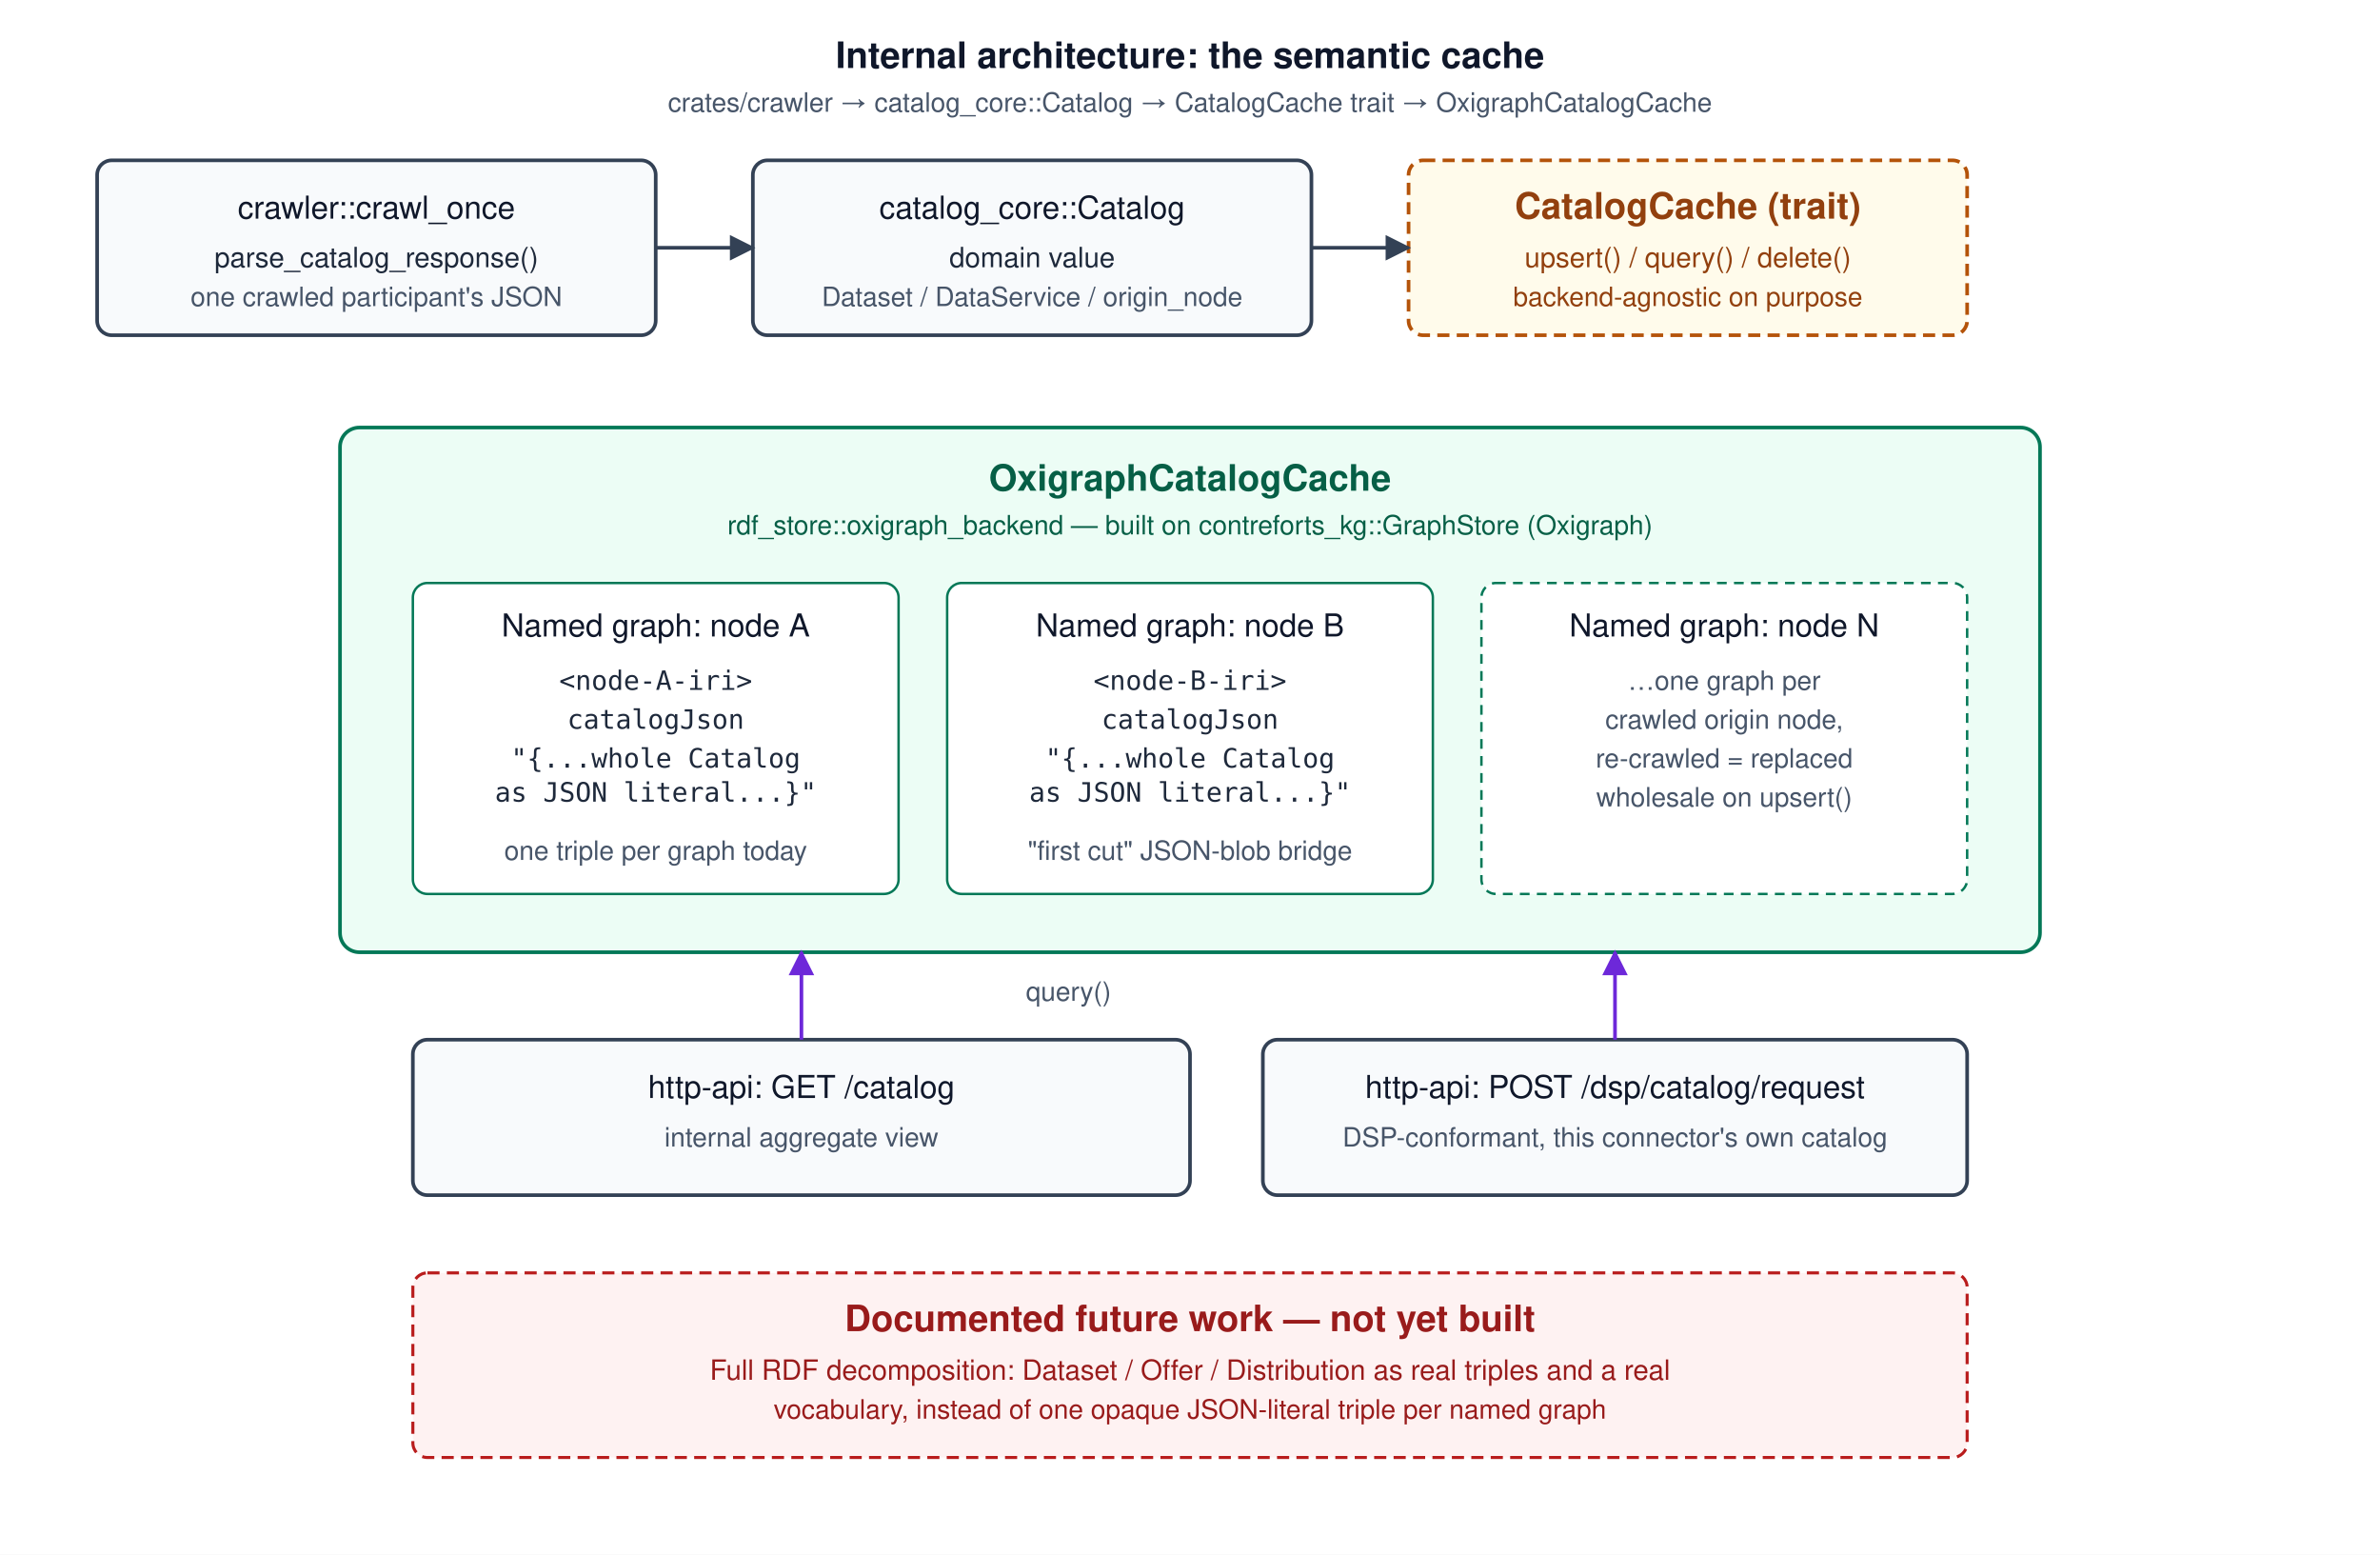
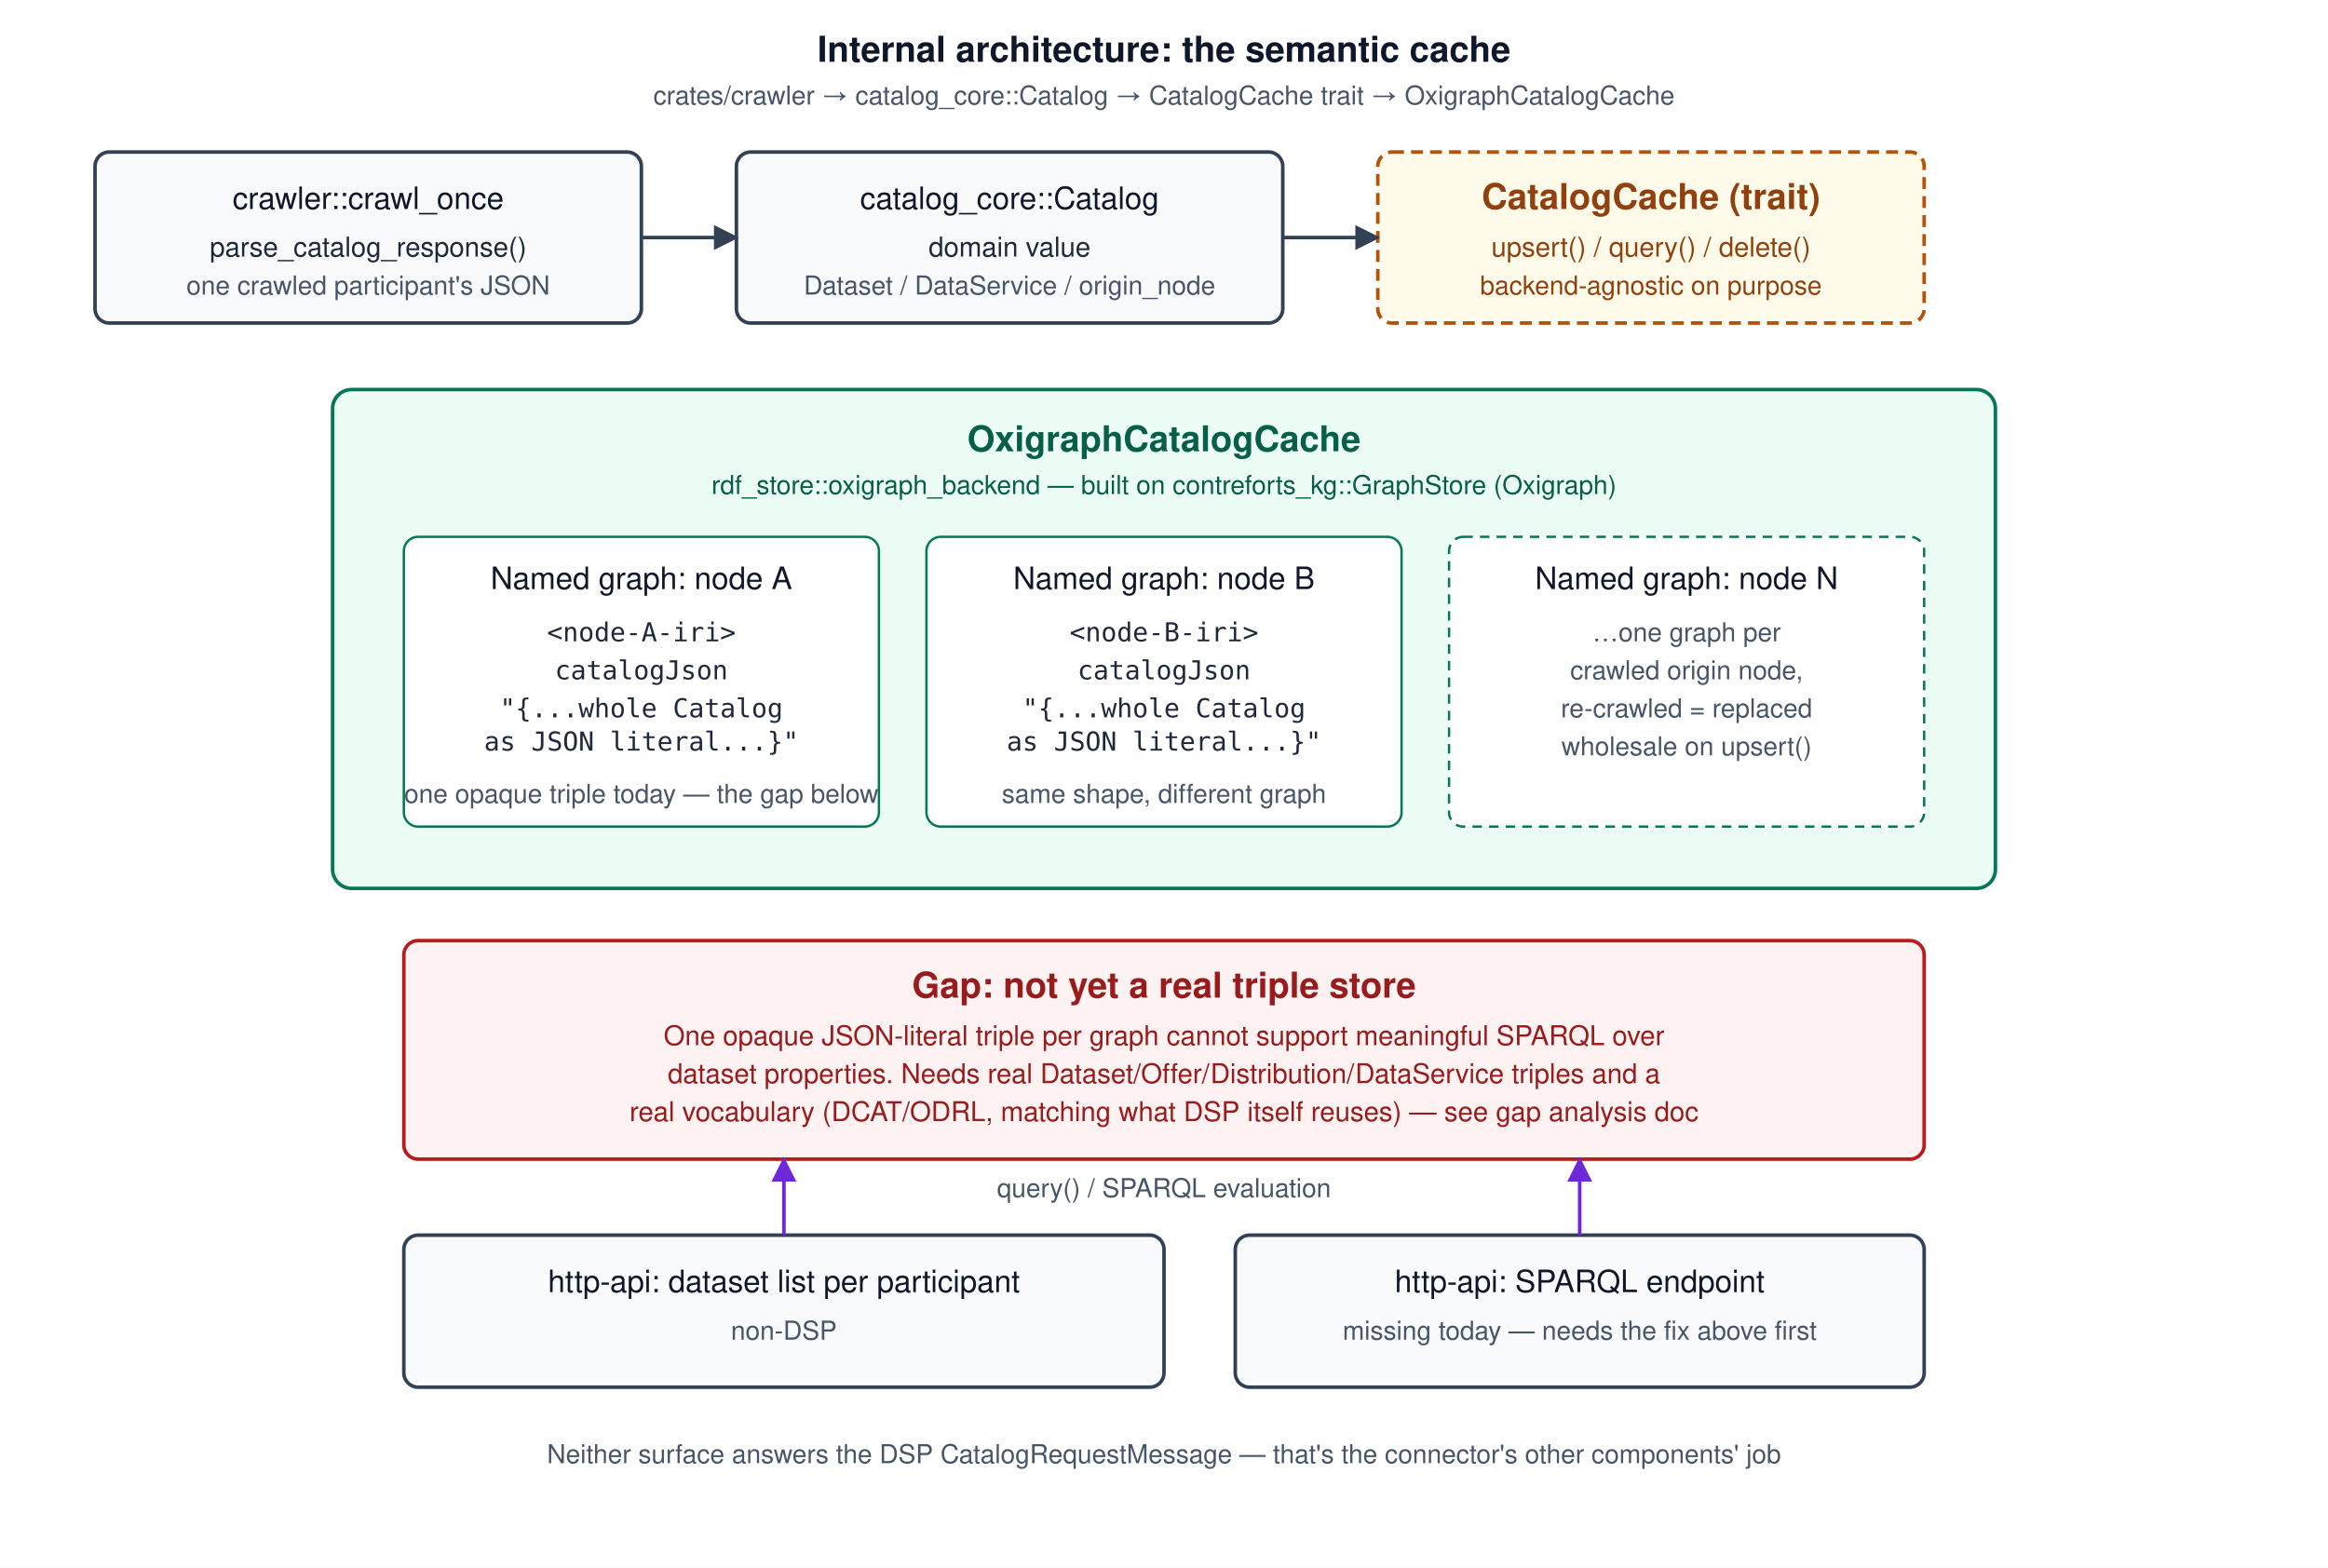
- <svg xmlns="http://www.w3.org/2000/svg" viewBox="0 0 980 640" role="img" aria-label="Internal architecture of the semantic cache. crates/crawler parses a crawled DSP response into a catalog_core::Catalog domain value and upserts it through the CatalogCache trait. The Oxigraph-backed implementation stores each origin node as its own named graph, currently as a single triple carrying the whole catalog serialized as a JSON literal, via contreforts-kg's GraphStore. Both http-api routes read back through the same trait, so the backend is an implementation detail neither route depends on. Full RDF decomposition of Dataset, Offer, and Distribution into real triples is documented future work, noted separately below.">
+ <svg xmlns="http://www.w3.org/2000/svg" viewBox="0 0 980 660" role="img" aria-label="Internal architecture of the semantic cache. crates/crawler parses a crawled DSP response into a catalog_core::Catalog domain value and upserts it through the CatalogCache trait. The Oxigraph-backed implementation stores each origin node as its own named graph. Today that graph holds a single opaque JSON-literal triple, which is a real gap: it cannot support meaningful SPARQL queries over dataset properties. Real RDF decomposition of Dataset, Offer, and Distribution into actual triples is required, not optional, for this product's two serving surfaces: a per-participant dataset list and a SPARQL query endpoint. Neither surface answers the Dataspace Protocol's own CatalogRequestMessage.">
  <style>
    .bg { fill: #ffffff; }
    .box { fill: #f8fafc; stroke: #334155; stroke-width: 1.5; }
    .trait { fill: #fffbeb; stroke: #b45309; stroke-width: 1.5; stroke-dasharray: 5 3; }
    .cache { fill: #ecfdf5; stroke: #047857; stroke-width: 1.5; }
    .graph { fill: #ffffff; stroke: #047857; stroke-width: 1; }
-     .future { fill: #fef2f2; stroke: #b91c1c; stroke-width: 1.25; stroke-dasharray: 5 3; }
+     .gap { fill: #fef2f2; stroke: #b91c1c; stroke-width: 1.5; }
    .label { fill: #0f172a; font-family: -apple-system, Segoe UI, Helvetica, Arial, sans-serif; font-size: 13px; }
    .sublabel { fill: #1e293b; font-family: -apple-system, Segoe UI, Helvetica, Arial, sans-serif; font-size: 11.5px; }
    .mono { fill: #1e293b; font-family: ui-monospace, SFMono-Regular, Menlo, monospace; font-size: 11px; }
    .caption { fill: #475569; font-family: -apple-system, Segoe UI, Helvetica, Arial, sans-serif; font-size: 11px; }
    .title { fill: #0f172a; font-family: -apple-system, Segoe UI, Helvetica, Arial, sans-serif; font-size: 15px; font-weight: 600; }
    .traittext { fill: #92400e; }
    .cachetext { fill: #065f46; }
-     .futuretext { fill: #991b1b; }
+     .gaptext { fill: #991b1b; }
    .flow { stroke: #334155; stroke-width: 1.5; fill: none; }
    .read { stroke: #6d28d9; stroke-width: 1.5; fill: none; }
    @media (prefers-color-scheme: dark) {
      .bg { fill: #0b1220; }
      .box { fill: #111827; stroke: #94a3b8; }
      .trait { fill: #2a1e05; stroke: #fbbf24; }
      .cache { fill: #052e21; stroke: #34d399; }
      .graph { fill: #0b1220; stroke: #34d399; }
-       .future { fill: #2a0e0e; stroke: #f87171; }
+       .gap { fill: #2a0e0e; stroke: #f87171; }
      .label { fill: #e2e8f0; }
      .sublabel { fill: #e2e8f0; }
      .mono { fill: #cbd5e1; }
      .caption { fill: #94a3b8; }
      .title { fill: #f1f5f9; }
      .traittext { fill: #fde68a; }
      .cachetext { fill: #6ee7b7; }
-       .futuretext { fill: #fca5a5; }
+       .gaptext { fill: #fca5a5; }
      .flow { stroke: #94a3b8; }
      .read { stroke: #a78bfa; }
    }
  </style>
  <defs>
    <marker id="arrow-flow" viewBox="0 0 10 10" refX="9" refY="5" markerWidth="7" markerHeight="7" orient="auto-start-reverse">
      <path d="M0,0 L10,5 L0,10 z" fill="#334155" />
    </marker>
    <marker id="arrow-read" viewBox="0 0 10 10" refX="9" refY="5" markerWidth="7" markerHeight="7" orient="auto-start-reverse">
      <path d="M0,0 L10,5 L0,10 z" fill="#6d28d9" />
    </marker>
  </defs>
-   <rect class="bg" x="0" y="0" width="980" height="640" />
-   <text class="title" x="490" y="28" text-anchor="middle">Internal architecture: the semantic cache</text>
-   <text class="caption" x="490" y="46" text-anchor="middle">crates/crawler → catalog_core::Catalog → CatalogCache trait → OxigraphCatalogCache</text>
-   <rect class="box" x="40" y="66" width="230" height="72" rx="6" />
-   <text class="label" x="155" y="90" text-anchor="middle">crawler::crawl_once</text>
-   <text class="sublabel" x="155" y="110" text-anchor="middle">parse_catalog_response()</text>
-   <text class="caption" x="155" y="126" text-anchor="middle">one crawled participant's JSON</text>
-   <rect class="box" x="310" y="66" width="230" height="72" rx="6" />
-   <text class="label" x="425" y="90" text-anchor="middle">catalog_core::Catalog</text>
-   <text class="sublabel" x="425" y="110" text-anchor="middle">domain value</text>
-   <text class="caption" x="425" y="126" text-anchor="middle">Dataset / DataService / origin_node</text>
-   <rect class="trait" x="580" y="66" width="230" height="72" rx="6" />
-   <text class="traittext title" x="695" y="90" text-anchor="middle">CatalogCache (trait)</text>
-   <text class="traittext sublabel" x="695" y="110" text-anchor="middle">upsert() / query() / delete()</text>
-   <text class="traittext caption" x="695" y="126" text-anchor="middle">backend-agnostic on purpose</text>
-   <path class="flow" marker-end="url(#arrow-flow)" d="M 270,102 L 310,102" />
-   <path class="flow" marker-end="url(#arrow-flow)" d="M 540,102 L 580,102" />
-   <rect class="cache" x="140" y="176" width="700" height="216" rx="8" />
-   <text class="cachetext title" x="490" y="202" text-anchor="middle">OxigraphCatalogCache</text>
-   <text class="cachetext caption" x="490" y="220" text-anchor="middle">rdf_store::oxigraph_backend — built on contreforts_kg::GraphStore (Oxigraph)</text>
-   <rect class="graph" x="170" y="240" width="200" height="128" rx="6" />
-   <text class="label" x="270" y="262" text-anchor="middle">Named graph: node A</text>
-   <text class="mono" x="270" y="284" text-anchor="middle">&lt;node-A-iri&gt;</text>
-   <text class="mono" x="270" y="300" text-anchor="middle">catalogJson</text>
-   <text class="mono" x="270" y="316" text-anchor="middle">"{...whole Catalog</text>
-   <text class="mono" x="270" y="330" text-anchor="middle">as JSON literal...}"</text>
-   <text class="caption" x="270" y="354" text-anchor="middle">one triple per graph today</text>
-   <rect class="graph" x="390" y="240" width="200" height="128" rx="6" />
-   <text class="label" x="490" y="262" text-anchor="middle">Named graph: node B</text>
-   <text class="mono" x="490" y="284" text-anchor="middle">&lt;node-B-iri&gt;</text>
-   <text class="mono" x="490" y="300" text-anchor="middle">catalogJson</text>
-   <text class="mono" x="490" y="316" text-anchor="middle">"{...whole Catalog</text>
-   <text class="mono" x="490" y="330" text-anchor="middle">as JSON literal...}"</text>
-   <text class="caption" x="490" y="354" text-anchor="middle">"first cut" JSON-blob bridge</text>
-   <rect class="graph" x="610" y="240" width="200" height="128" rx="6" stroke-dasharray="4 3" />
-   <text class="label" x="710" y="262" text-anchor="middle">Named graph: node N</text>
-   <text class="caption" x="710" y="284" text-anchor="middle">…one graph per</text>
-   <text class="caption" x="710" y="300" text-anchor="middle">crawled origin node,</text>
-   <text class="caption" x="710" y="316" text-anchor="middle">re-crawled = replaced</text>
-   <text class="caption" x="710" y="332" text-anchor="middle">wholesale on upsert()</text>
-   <rect class="box" x="170" y="428" width="320" height="64" rx="6" />
-   <text class="label" x="330" y="452" text-anchor="middle">http-api: GET /catalog</text>
-   <text class="caption" x="330" y="472" text-anchor="middle">internal aggregate view</text>
-   <rect class="box" x="520" y="428" width="290" height="64" rx="6" />
-   <text class="label" x="665" y="452" text-anchor="middle">http-api: POST /dsp/catalog/request</text>
-   <text class="caption" x="665" y="472" text-anchor="middle">DSP-conformant, this connector's own catalog</text>
-   <path class="read" marker-end="url(#arrow-read)" d="M 330,428 L 330,392" />
-   <path class="read" marker-end="url(#arrow-read)" d="M 665,428 L 665,392" />
-   <text class="caption" x="440" y="412" text-anchor="middle">query()</text>
-   <rect class="future" x="170" y="524" width="640" height="76" rx="6" />
-   <text class="futuretext title" x="490" y="548" text-anchor="middle">Documented future work — not yet built</text>
-   <text class="futuretext sublabel" x="490" y="568" text-anchor="middle">Full RDF decomposition: Dataset / Offer / Distribution as real triples and a real</text>
-   <text class="futuretext caption" x="490" y="584" text-anchor="middle">vocabulary, instead of one opaque JSON-literal triple per named graph</text>
+   <rect class="bg" x="0" y="0" width="980" height="660" />
+   <text class="title" x="490" y="26" text-anchor="middle">Internal architecture: the semantic cache</text>
+   <text class="caption" x="490" y="44" text-anchor="middle">crates/crawler → catalog_core::Catalog → CatalogCache trait → OxigraphCatalogCache</text>
+   <rect class="box" x="40" y="64" width="230" height="72" rx="6" />
+   <text class="label" x="155" y="88" text-anchor="middle">crawler::crawl_once</text>
+   <text class="sublabel" x="155" y="108" text-anchor="middle">parse_catalog_response()</text>
+   <text class="caption" x="155" y="124" text-anchor="middle">one crawled participant's JSON</text>
+   <rect class="box" x="310" y="64" width="230" height="72" rx="6" />
+   <text class="label" x="425" y="88" text-anchor="middle">catalog_core::Catalog</text>
+   <text class="sublabel" x="425" y="108" text-anchor="middle">domain value</text>
+   <text class="caption" x="425" y="124" text-anchor="middle">Dataset / DataService / origin_node</text>
+   <rect class="trait" x="580" y="64" width="230" height="72" rx="6" />
+   <text class="traittext title" x="695" y="88" text-anchor="middle">CatalogCache (trait)</text>
+   <text class="traittext sublabel" x="695" y="108" text-anchor="middle">upsert() / query() / delete()</text>
+   <text class="traittext caption" x="695" y="124" text-anchor="middle">backend-agnostic on purpose</text>
+   <path class="flow" marker-end="url(#arrow-flow)" d="M 270,100 L 310,100" />
+   <path class="flow" marker-end="url(#arrow-flow)" d="M 540,100 L 580,100" />
+   <rect class="cache" x="140" y="164" width="700" height="210" rx="8" />
+   <text class="cachetext title" x="490" y="190" text-anchor="middle">OxigraphCatalogCache</text>
+   <text class="cachetext caption" x="490" y="208" text-anchor="middle">rdf_store::oxigraph_backend — built on contreforts_kg::GraphStore (Oxigraph)</text>
+   <rect class="graph" x="170" y="226" width="200" height="122" rx="6" />
+   <text class="label" x="270" y="248" text-anchor="middle">Named graph: node A</text>
+   <text class="mono" x="270" y="270" text-anchor="middle">&lt;node-A-iri&gt;</text>
+   <text class="mono" x="270" y="286" text-anchor="middle">catalogJson</text>
+   <text class="mono" x="270" y="302" text-anchor="middle">"{...whole Catalog</text>
+   <text class="mono" x="270" y="316" text-anchor="middle">as JSON literal...}"</text>
+   <text class="caption" x="270" y="338" text-anchor="middle">one opaque triple today — the gap below</text>
+   <rect class="graph" x="390" y="226" width="200" height="122" rx="6" />
+   <text class="label" x="490" y="248" text-anchor="middle">Named graph: node B</text>
+   <text class="mono" x="490" y="270" text-anchor="middle">&lt;node-B-iri&gt;</text>
+   <text class="mono" x="490" y="286" text-anchor="middle">catalogJson</text>
+   <text class="mono" x="490" y="302" text-anchor="middle">"{...whole Catalog</text>
+   <text class="mono" x="490" y="316" text-anchor="middle">as JSON literal...}"</text>
+   <text class="caption" x="490" y="338" text-anchor="middle">same shape, different graph</text>
+   <rect class="graph" x="610" y="226" width="200" height="122" rx="6" stroke-dasharray="4 3" />
+   <text class="label" x="710" y="248" text-anchor="middle">Named graph: node N</text>
+   <text class="caption" x="710" y="270" text-anchor="middle">…one graph per</text>
+   <text class="caption" x="710" y="286" text-anchor="middle">crawled origin node,</text>
+   <text class="caption" x="710" y="302" text-anchor="middle">re-crawled = replaced</text>
+   <text class="caption" x="710" y="318" text-anchor="middle">wholesale on upsert()</text>
+   <rect class="gap" x="170" y="396" width="640" height="92" rx="6" />
+   <text class="gaptext title" x="490" y="420" text-anchor="middle">Gap: not yet a real triple store</text>
+   <text class="gaptext sublabel" x="490" y="440" text-anchor="middle">One opaque JSON-literal triple per graph cannot support meaningful SPARQL over</text>
+   <text class="gaptext sublabel" x="490" y="456" text-anchor="middle">dataset properties. Needs real Dataset/Offer/Distribution/DataService triples and a</text>
+   <text class="gaptext sublabel" x="490" y="472" text-anchor="middle">real vocabulary (DCAT/ODRL, matching what DSP itself reuses) — see gap analysis doc</text>
+   <rect class="box" x="170" y="520" width="320" height="64" rx="6" />
+   <text class="label" x="330" y="544" text-anchor="middle">http-api: dataset list per participant</text>
+   <text class="caption" x="330" y="564" text-anchor="middle">non-DSP</text>
+   <rect class="box" x="520" y="520" width="290" height="64" rx="6" />
+   <text class="label" x="665" y="544" text-anchor="middle">http-api: SPARQL endpoint</text>
+   <text class="caption" x="665" y="564" text-anchor="middle">missing today — needs the fix above first</text>
+   <path class="read" marker-end="url(#arrow-read)" d="M 330,520 L 330,488" />
+   <path class="read" marker-end="url(#arrow-read)" d="M 665,520 L 665,488" />
+   <text class="caption" x="490" y="504" text-anchor="middle">query() / SPARQL evaluation</text>
+   <text class="caption" x="490" y="616" text-anchor="middle">Neither surface answers the DSP CatalogRequestMessage — that's the connector's other components' job</text>
</svg>
